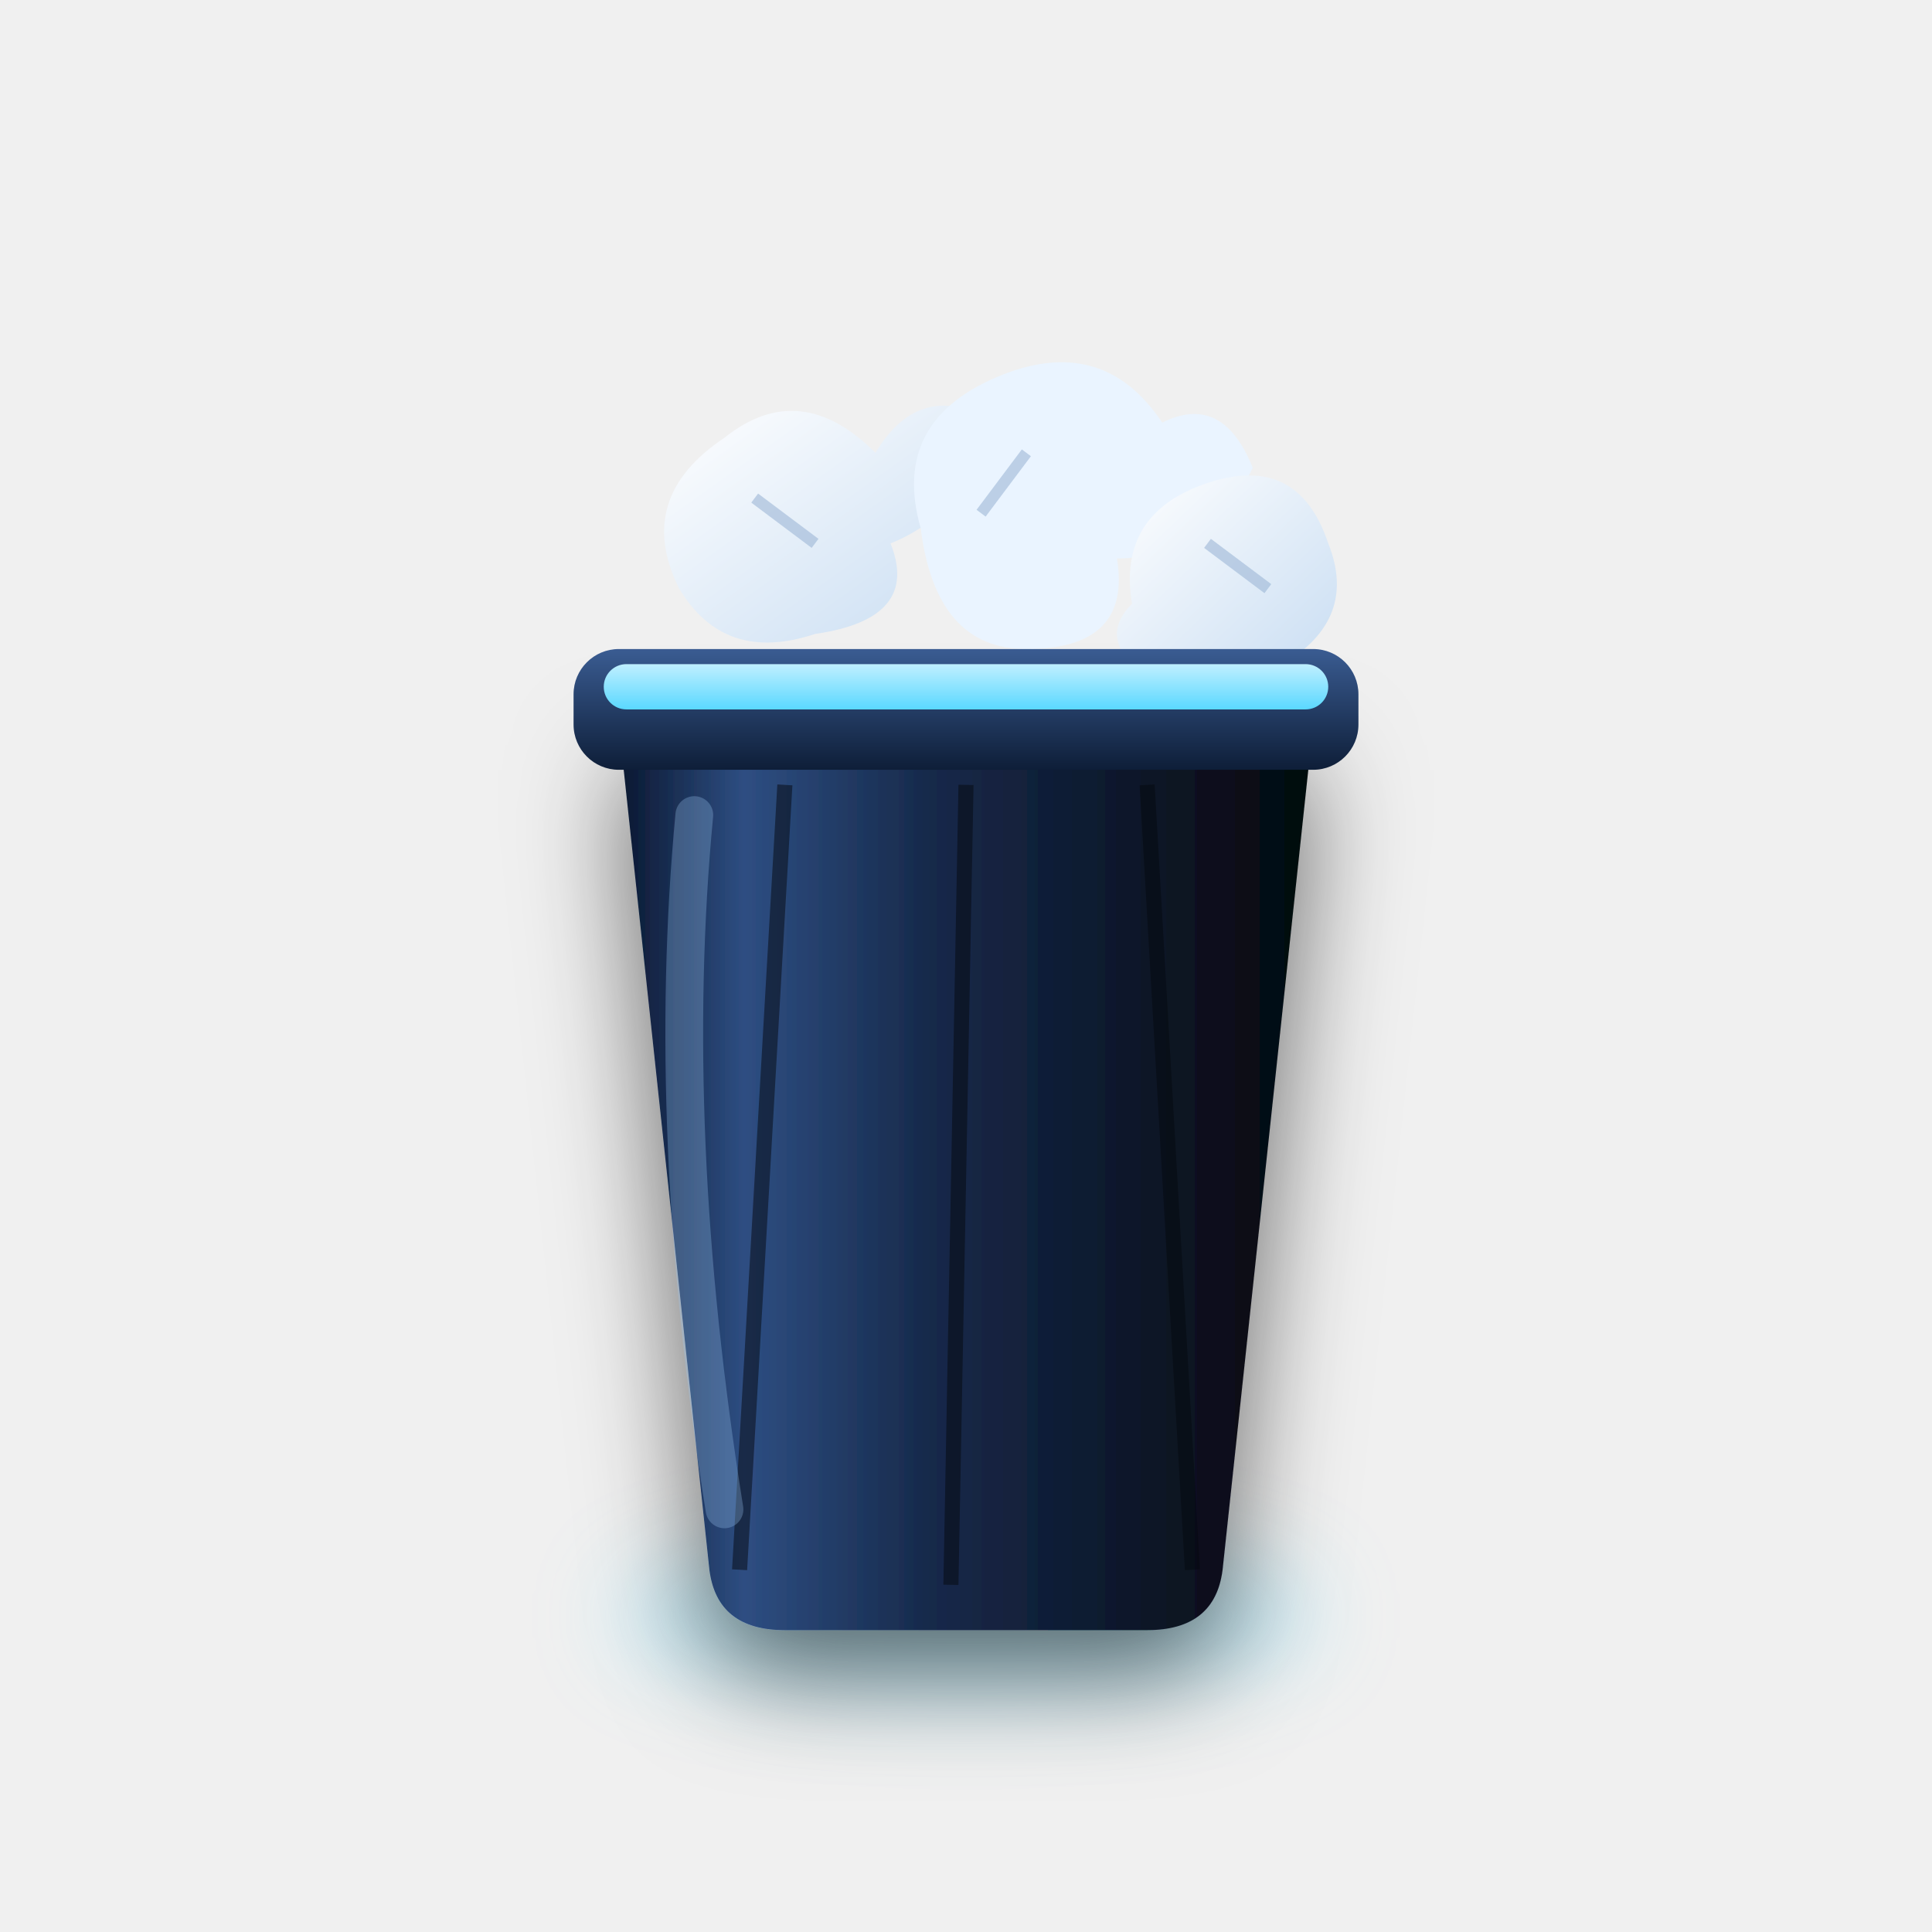
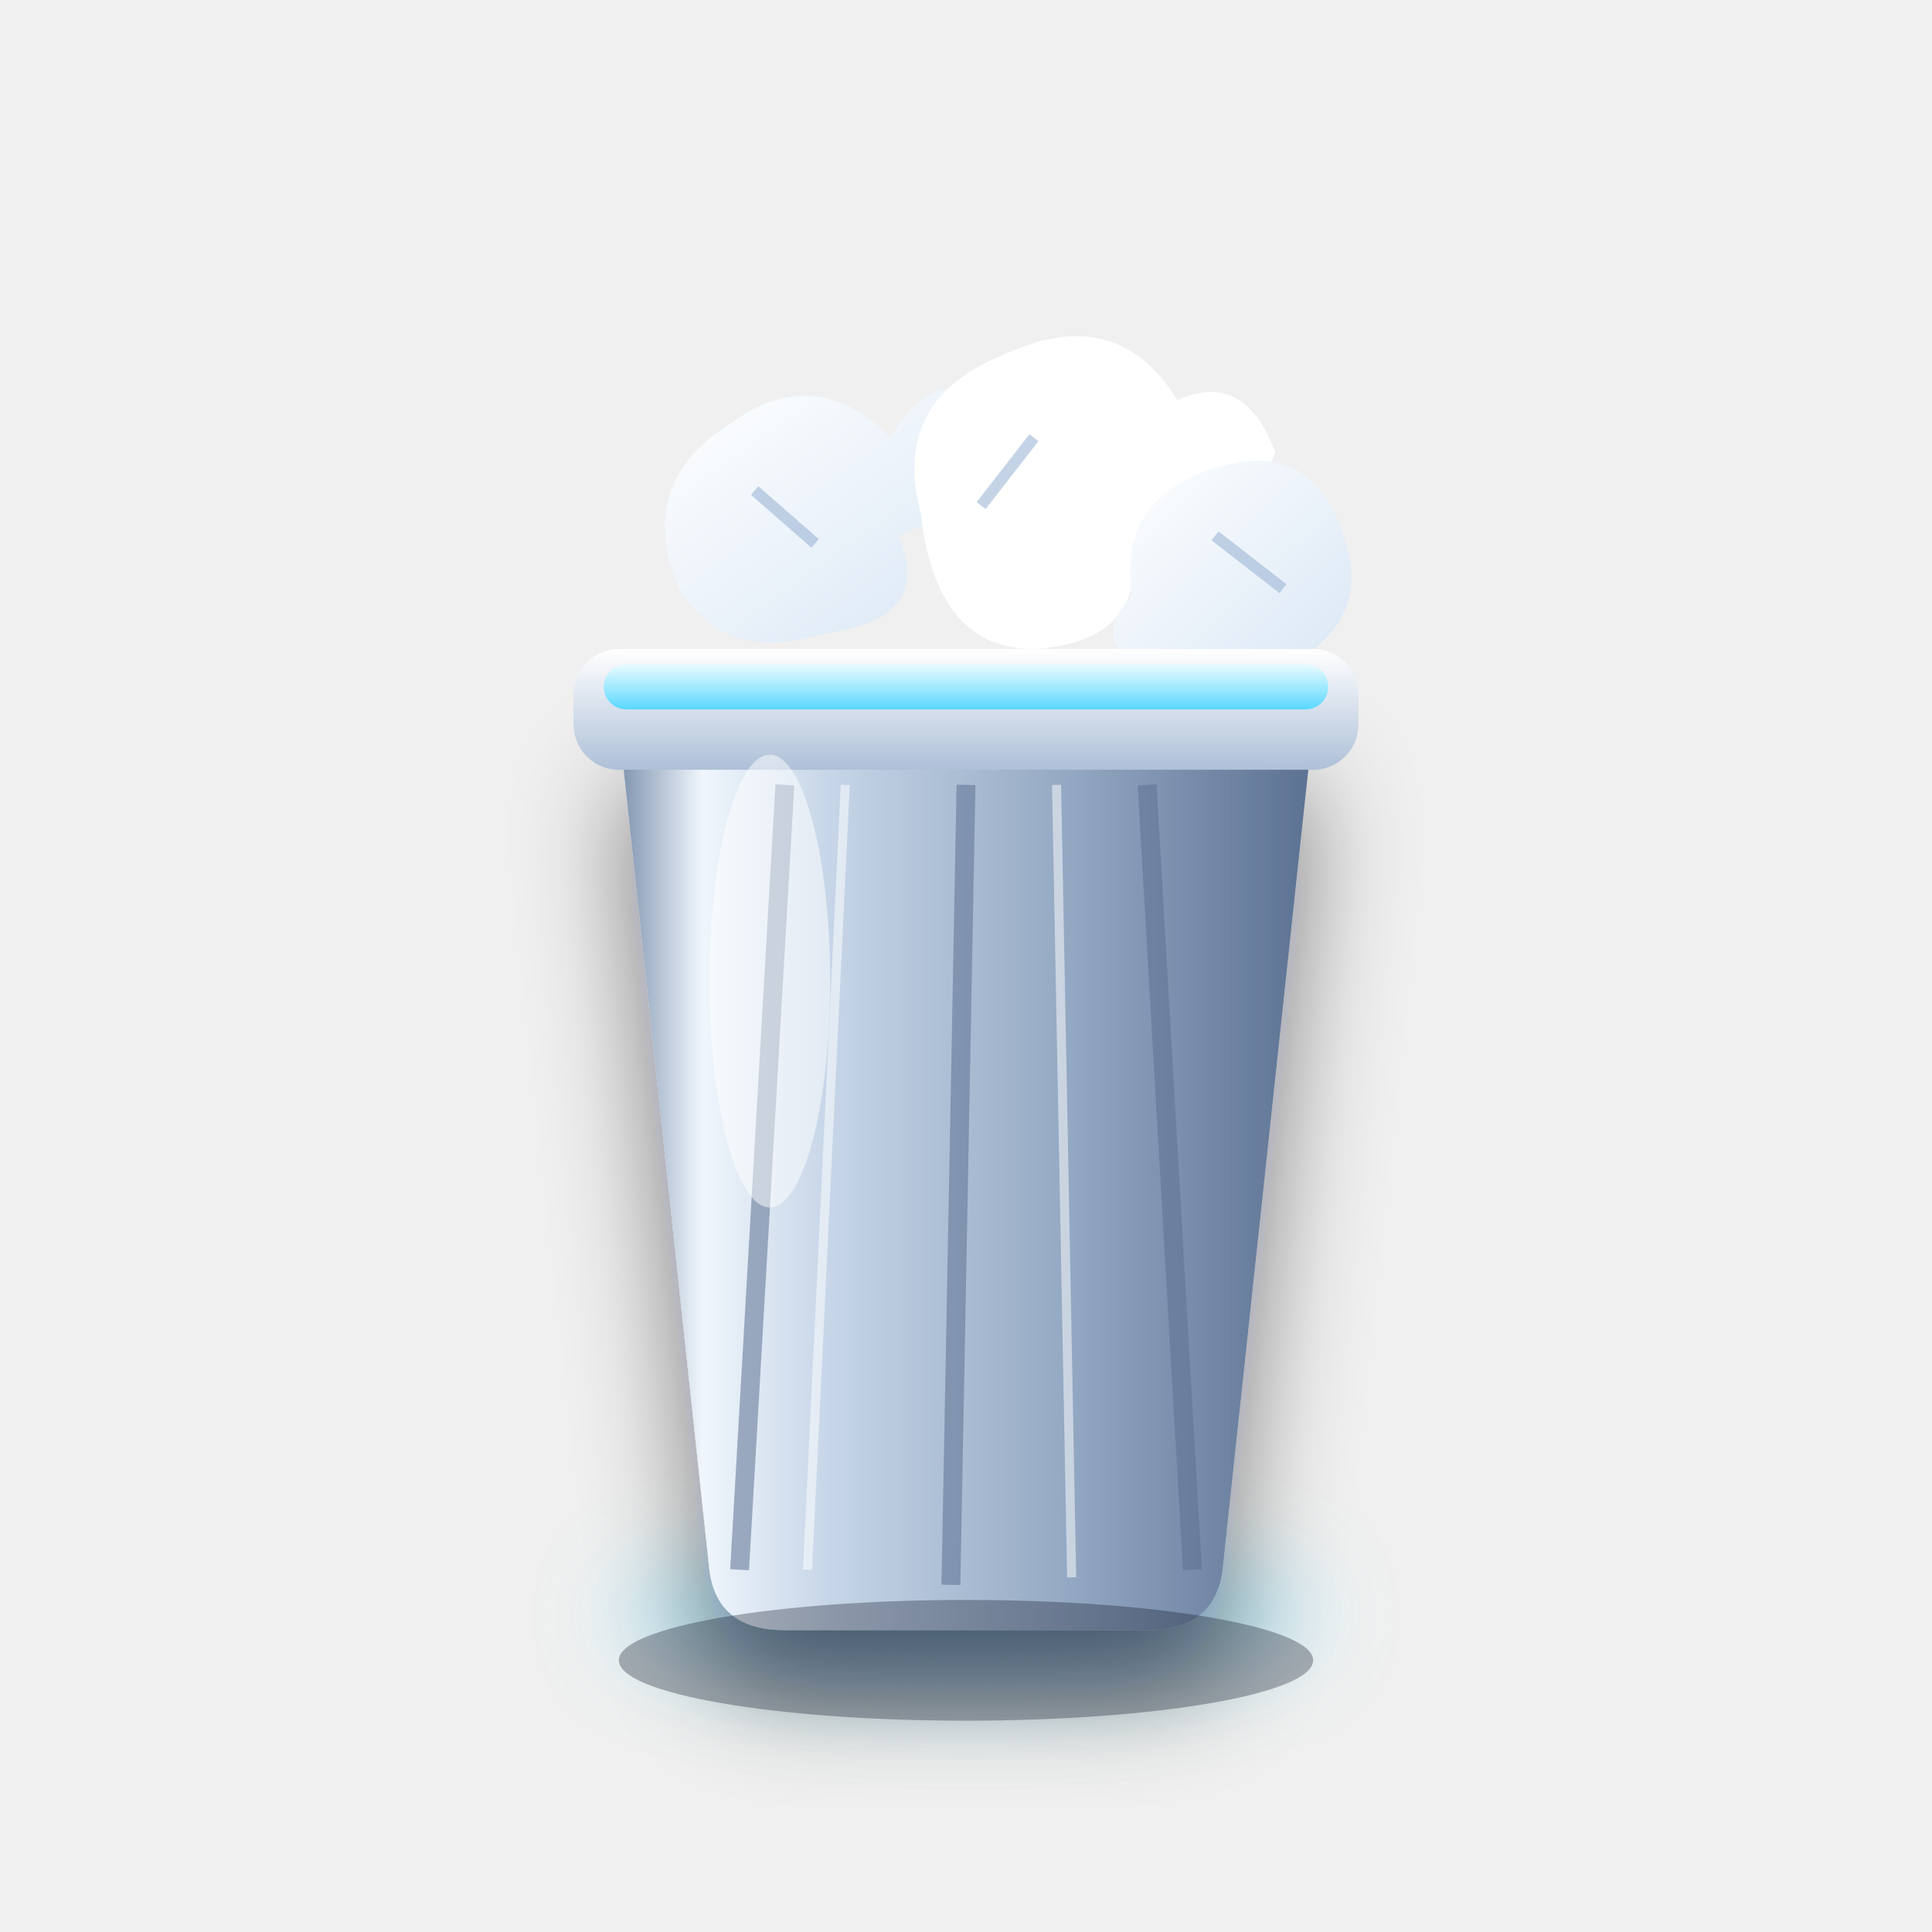
<svg xmlns="http://www.w3.org/2000/svg" viewBox="0 0 256 256" width="256" height="256">
  <defs>
    <linearGradient id="binGrad" x1="0%" y1="0%" x2="100%" y2="0%">
-       <stop offset="0%" stop-color="#0A1730" />
-       <stop offset="18%" stop-color="#2E4E82" />
-       <stop offset="45%" stop-color="#16294A" />
-       <stop offset="100%" stop-color="#04070D" />
+       <stop offset="0%" stop-color="#7E93AE" />
+       <stop offset="12%" stop-color="#F0F6FC" />
+       <stop offset="30%" stop-color="#C7D6E8" />
+       <stop offset="65%" stop-color="#93A8C2" />
+       <stop offset="100%" stop-color="#5C7192" />
    </linearGradient>
    <linearGradient id="rimGrad" x1="0%" y1="0%" x2="0%" y2="100%">
-       <stop offset="0%" stop-color="#3A5C92" />
-       <stop offset="100%" stop-color="#0E1E38" />
+       <stop offset="0%" stop-color="#FFFFFF" />
+       <stop offset="100%" stop-color="#AEC0D8" />
    </linearGradient>
    <linearGradient id="tabGlow" x1="0%" y1="0%" x2="0%" y2="100%">
-       <stop offset="0%" stop-color="#BFEFFF" />
+       <stop offset="0%" stop-color="#EAFBFF" />
      <stop offset="100%" stop-color="#5AD8FF" />
    </linearGradient>
    <linearGradient id="paperBall" x1="0%" y1="0%" x2="100%" y2="100%">
      <stop offset="0%" stop-color="#FFFFFF" />
-       <stop offset="100%" stop-color="#C7DCF2" />
+       <stop offset="100%" stop-color="#D8E6F5" />
    </linearGradient>
    <filter id="softShadow" x="-30%" y="-30%" width="160%" height="160%">
-       <feDropShadow dx="0" dy="6" stdDeviation="7" flood-color="#000107" flood-opacity="0.55" />
+       <feDropShadow dx="0" dy="8" stdDeviation="7" flood-color="#020818" flood-opacity="0.45" />
    </filter>
    <filter id="glowSoft" x="-100%" y="-100%" width="300%" height="300%">
      <feGaussianBlur stdDeviation="6" />
    </filter>
  </defs>
-   <ellipse cx="128" cy="214" rx="46" ry="10" fill="#5AD8FF" opacity="0.35" filter="url(#glowSoft)" />
+   <ellipse cx="128" cy="214" rx="46" ry="10" fill="#5AD8FF" opacity="0.4" filter="url(#glowSoft)" />
  <path d="M 82 96            L 174 96            L 162 208            Q 161 216 152 216            L 104 216            Q 95 216 94 208            Z" fill="url(#binGrad)" filter="url(#softShadow)" />
-   <g stroke="#04070D" stroke-width="2" opacity="0.5">
+   <g stroke="#5C7192" stroke-width="2.5" opacity="0.55">
    <line x1="104" y1="104" x2="98" y2="208" />
    <line x1="128" y1="104" x2="126" y2="210" />
    <line x1="152" y1="104" x2="158" y2="208" />
  </g>
+   <g stroke="#FFFFFF" stroke-width="1.2" opacity="0.5">
+     <line x1="112" y1="104" x2="107" y2="208" />
+     <line x1="140" y1="104" x2="142" y2="209" />
+   </g>
  <g>
-     <path d="M 90 78 Q 84 66 96 58 Q 106 50 116 60 Q 122 50 132 56 Q 128 68 118 72 Q 122 82 108 84 Q 96 88 90 78 Z" fill="url(#paperBall)" />
-     <path d="M 122 70 Q 118 56 132 50 Q 146 44 154 56 Q 162 52 166 62 Q 160 74 148 74 Q 150 86 136 86 Q 124 86 122 70 Z" fill="#EAF4FF" />
-     <path d="M 150 80 Q 148 68 160 64 Q 172 60 176 72 Q 180 82 170 88 Q 160 94 150 88 Q 146 84 150 80 Z" fill="url(#paperBall)" />
-     <path d="M 100 66 L 108 72 M 136 60 L 130 68 M 160 72 L 168 78" stroke="#9CB6D6" stroke-width="1.5" opacity="0.6" fill="none" />
+     <path d="M 90 78 Q 84 64 97 56 Q 108 48 118 58 Q 124 47 135 54 Q 130 67 119 71 Q 124 82 109 84 Q 96 88 90 78 Z" fill="url(#paperBall)" />
+     <path d="M 122 68 Q 118 53 133 47 Q 148 40 156 53 Q 165 49 169 60 Q 163 73 150 72 Q 152 85 137 86 Q 124 86 122 68 Z" fill="#FFFFFF" />
+     <path d="M 150 79 Q 148 66 161 62 Q 174 58 178 71 Q 182 82 171 88 Q 160 95 150 88 Q 145 84 150 79 Z" fill="url(#paperBall)" />
+     <path d="M 100 65 L 108 72 M 137 58 L 130 67 M 161 71 L 170 78" stroke="#9CB6D6" stroke-width="1.5" opacity="0.6" fill="none" />
  </g>
  <rect x="76" y="86" width="104" height="16" rx="6" fill="url(#rimGrad)" />
  <rect x="80" y="88" width="96" height="6" rx="3" fill="url(#tabGlow)" />
-   <path d="M 92 108 Q 88 150 96 200" stroke="#9CC6F2" stroke-width="5" stroke-opacity="0.3" fill="none" stroke-linecap="round" />
+   <ellipse cx="102" cy="130" rx="8" ry="30" fill="#FFFFFF" opacity="0.5" />
+   <ellipse cx="128" cy="220" rx="46" ry="8" fill="#020818" opacity="0.3" />
</svg>
